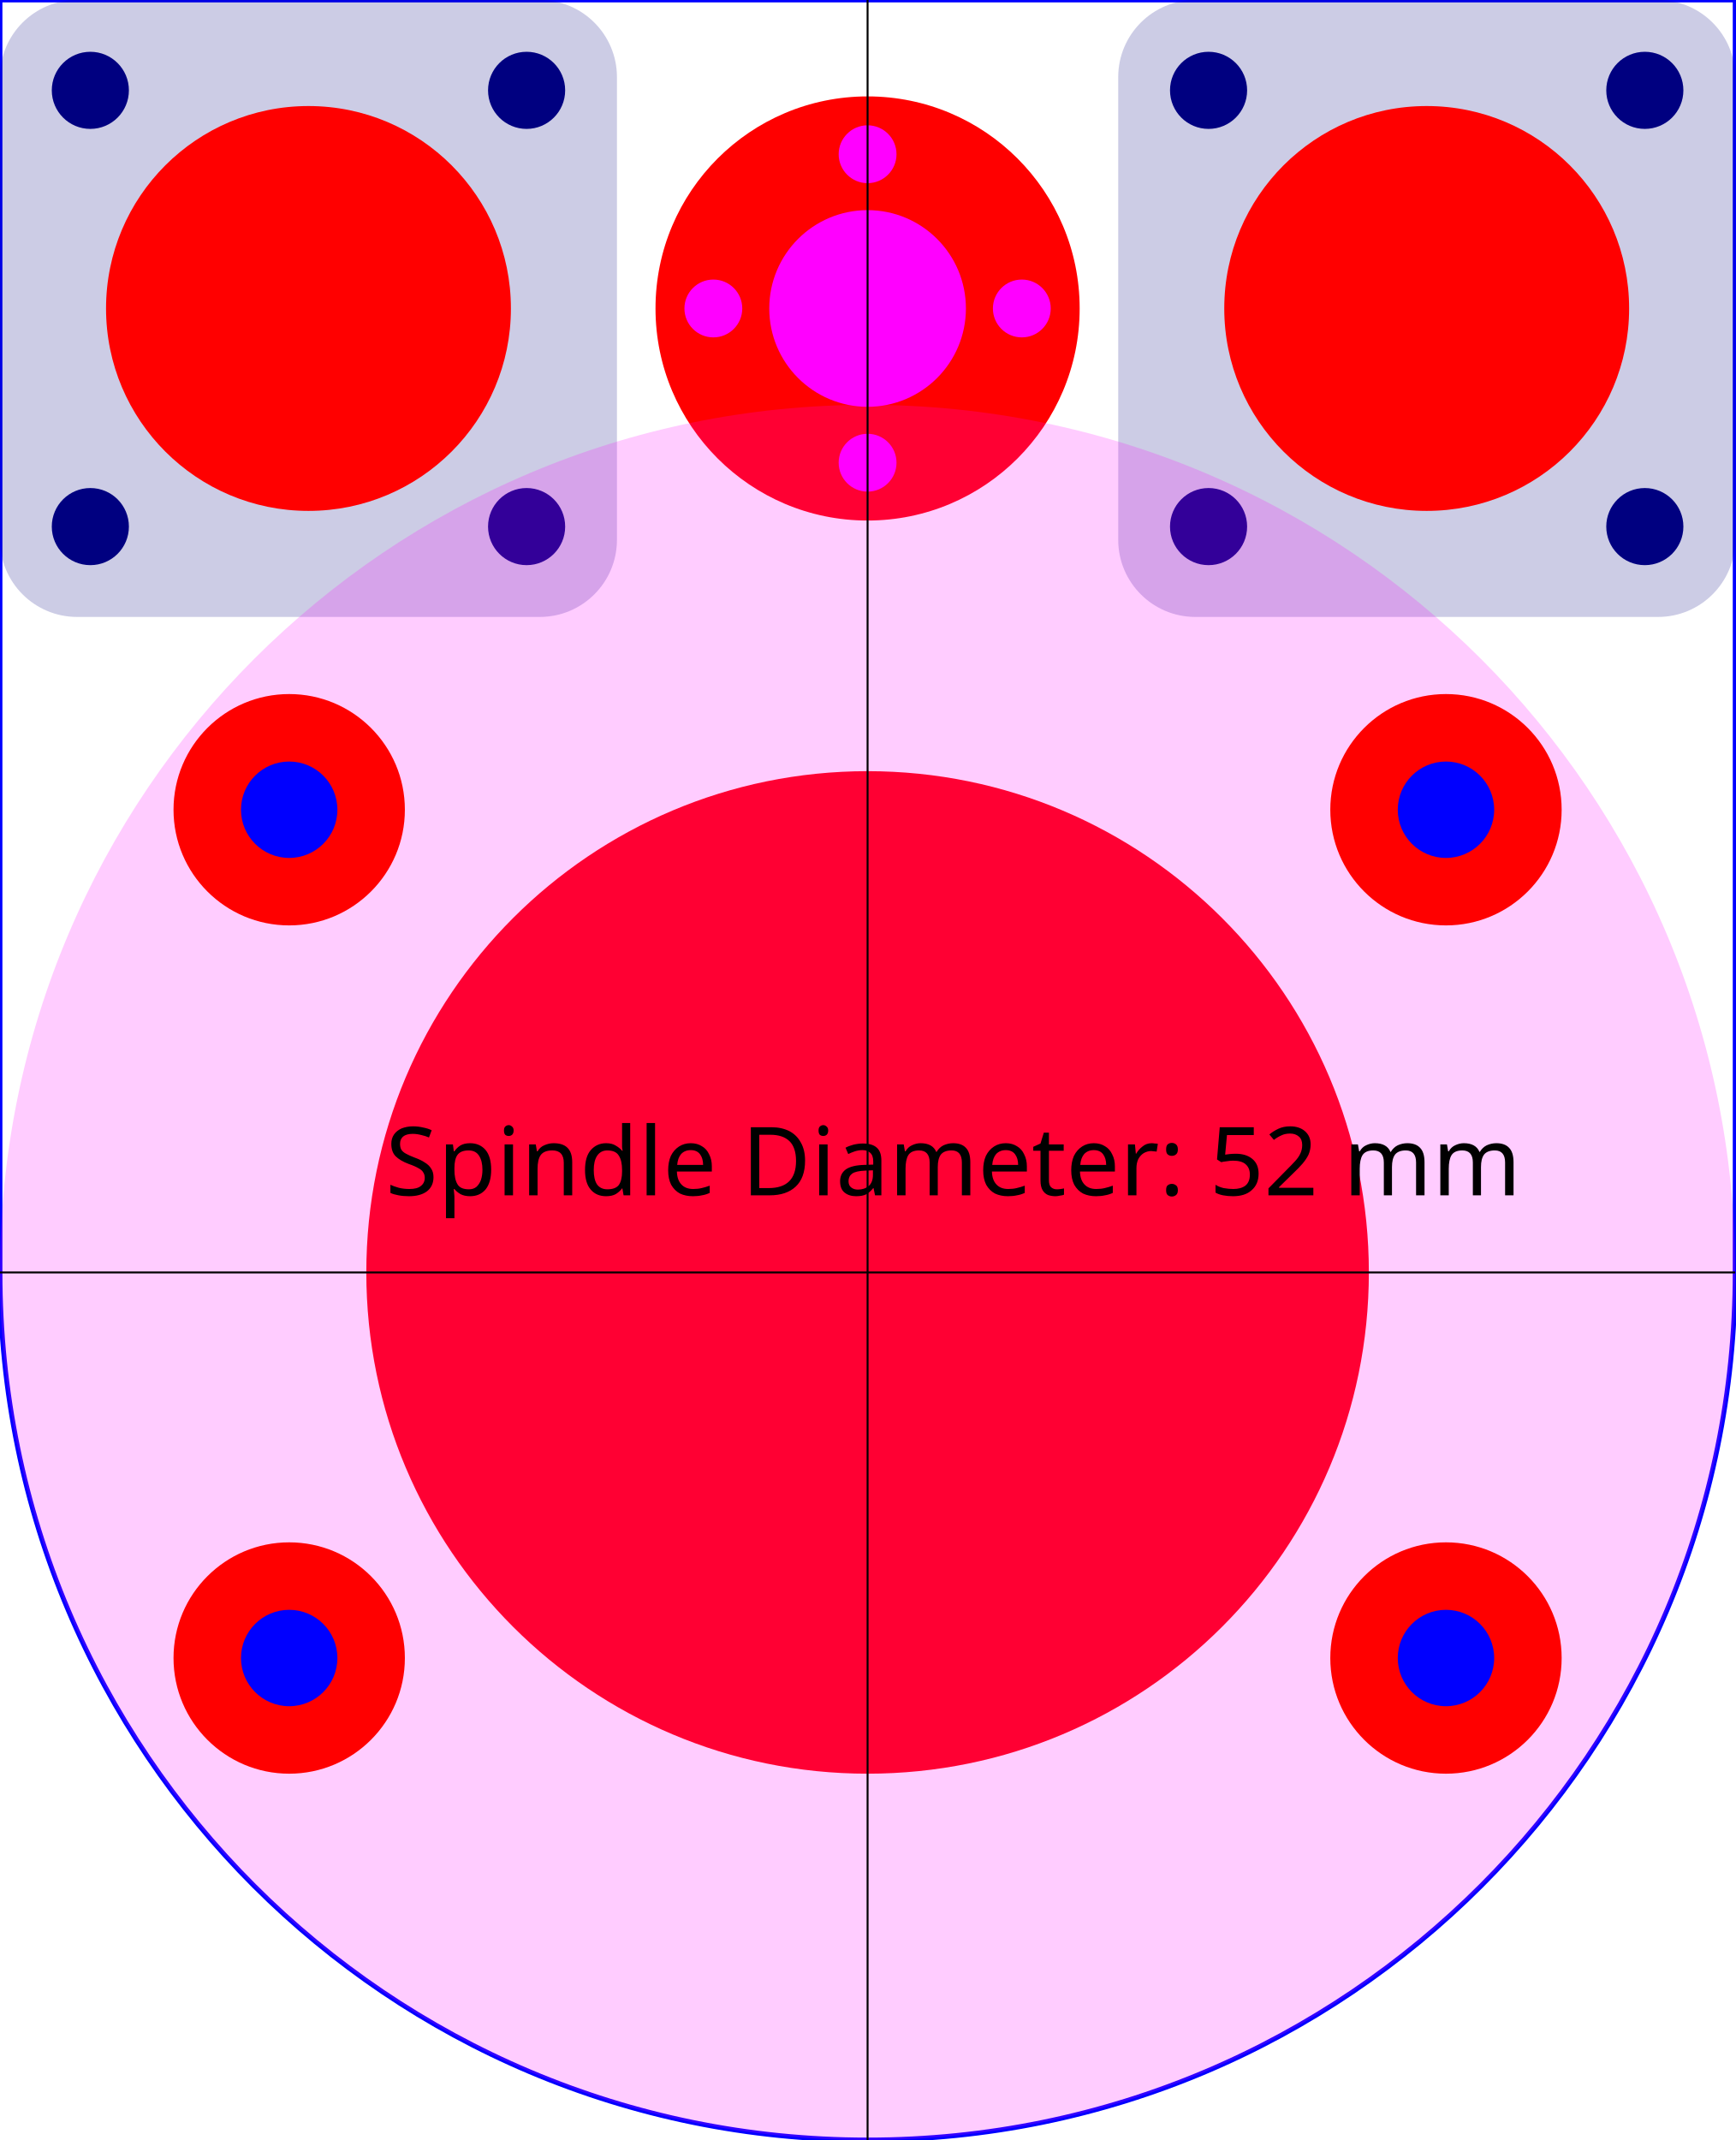
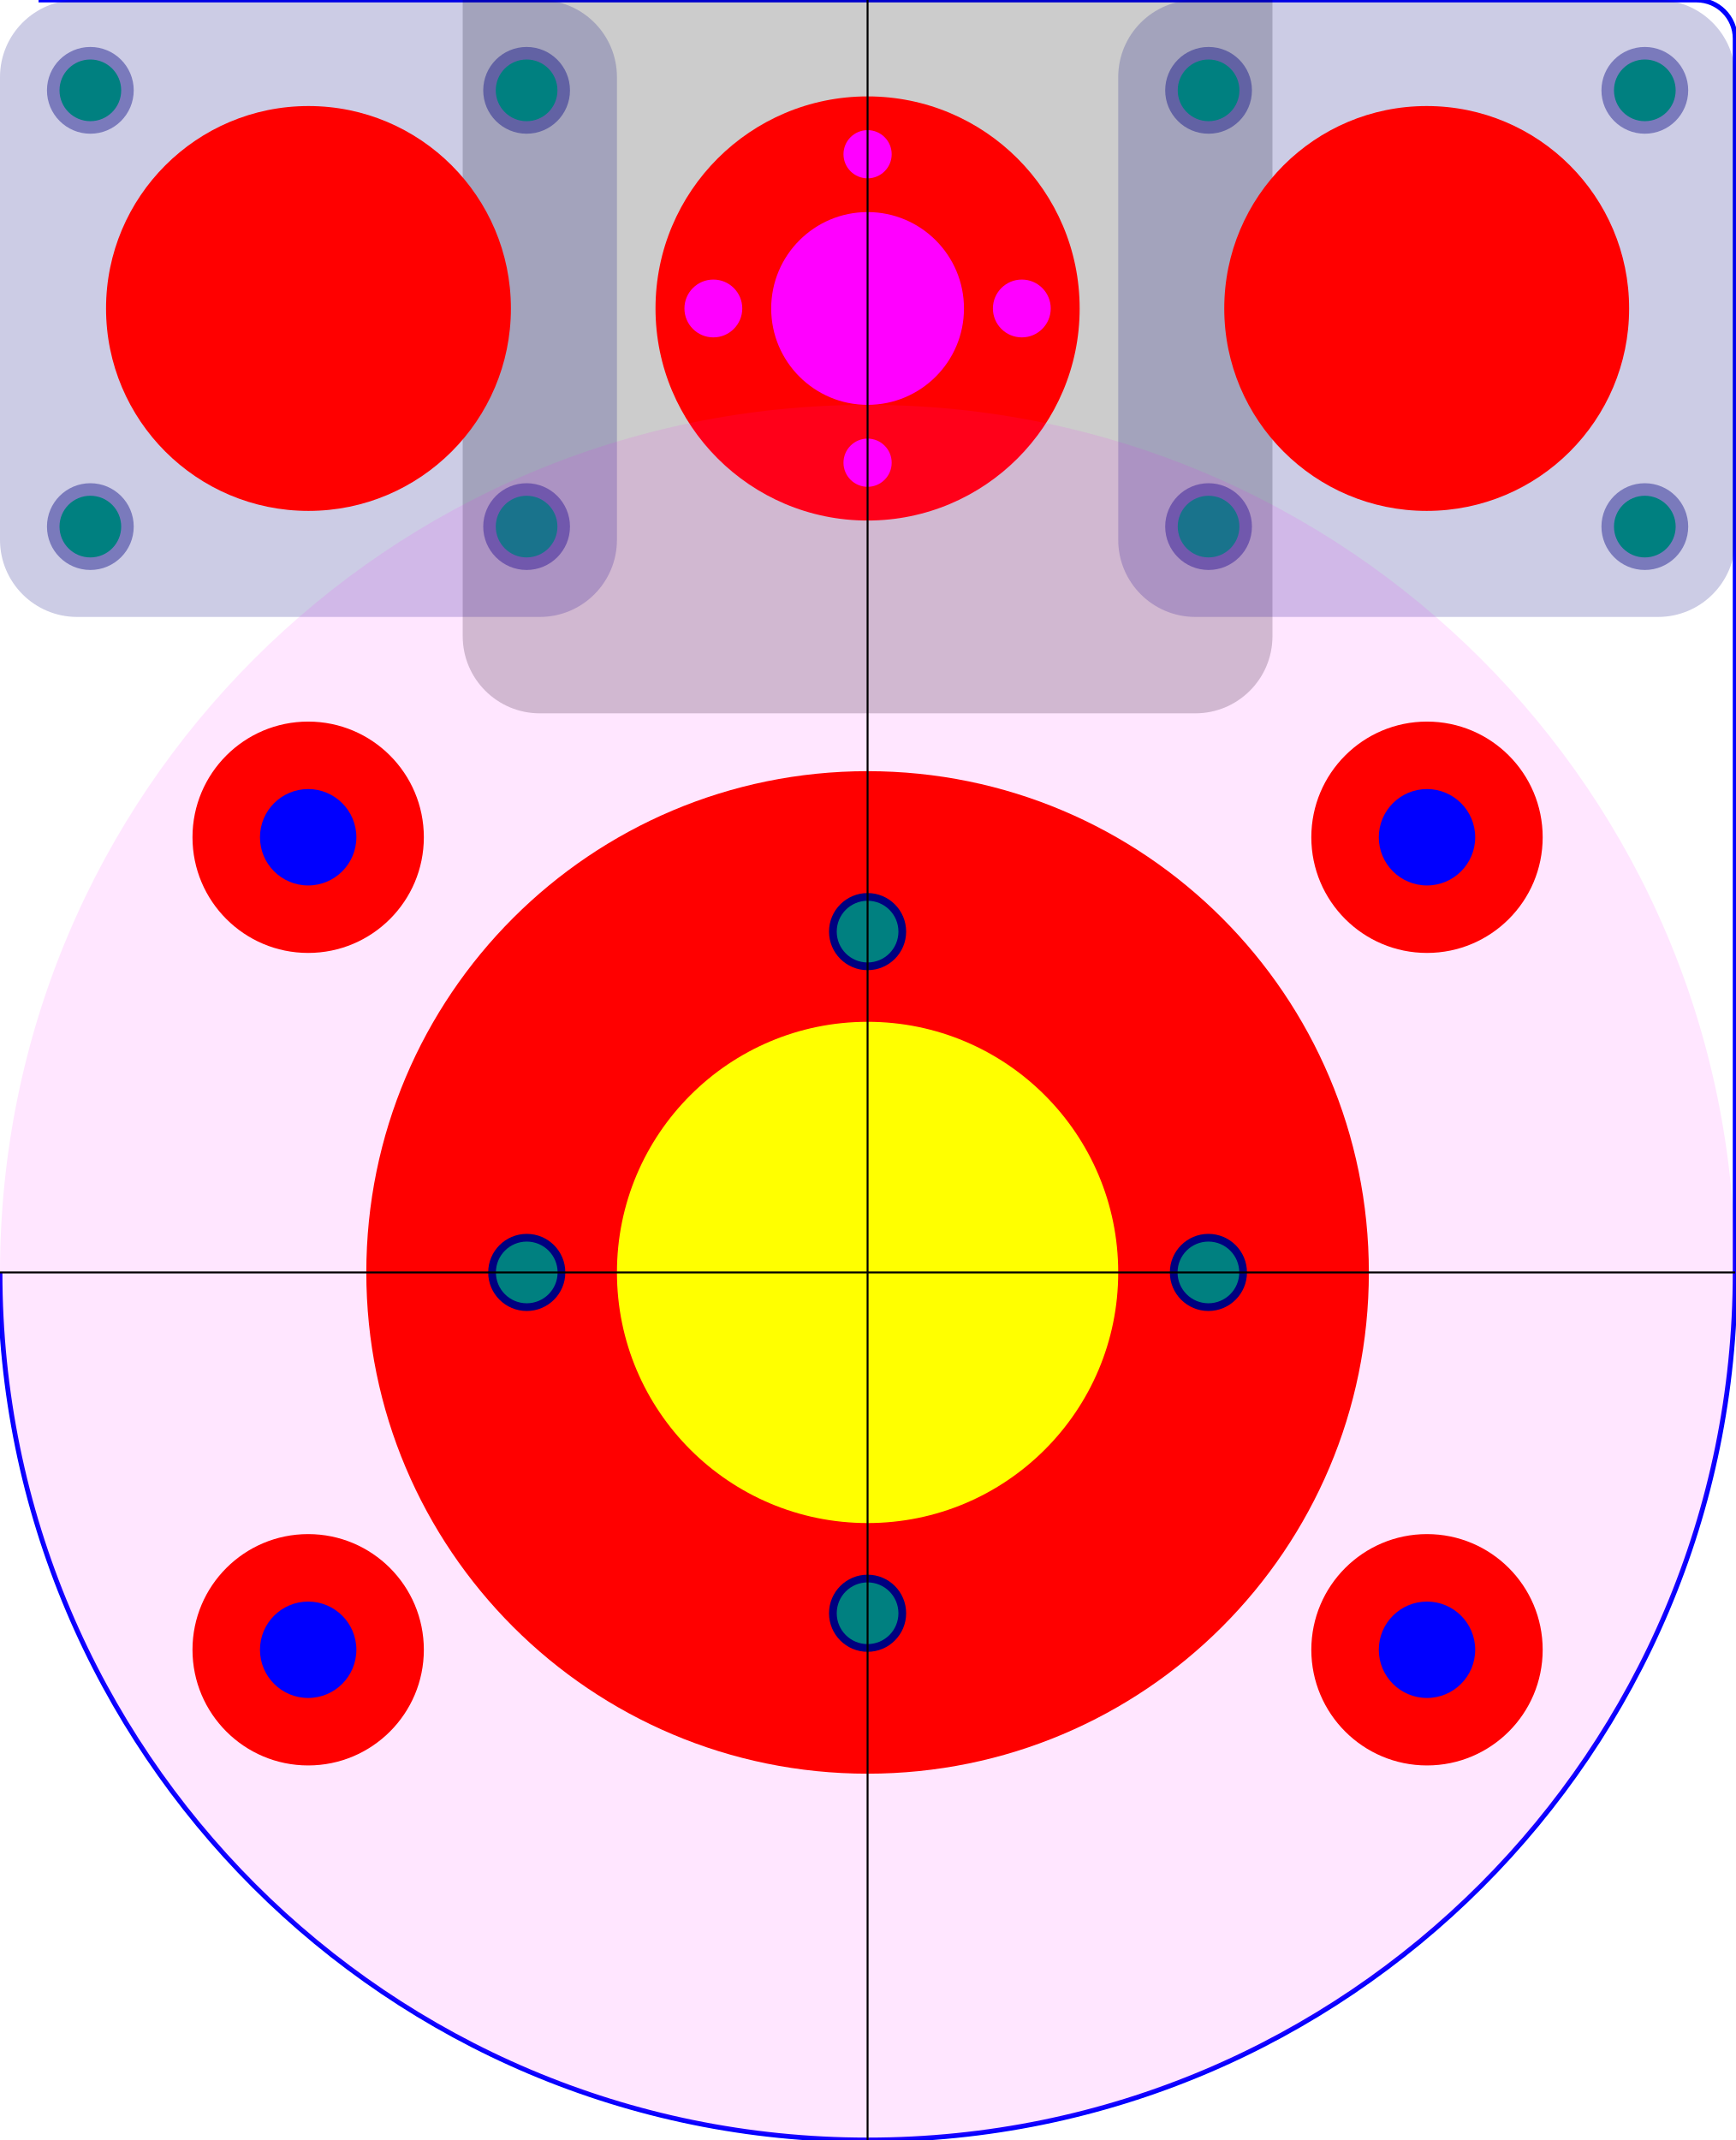
- <svg xmlns="http://www.w3.org/2000/svg" version="1.1" width="90mm" height="111mm" viewBox="0 0 90 111" id="spindle-D52">
+ <svg xmlns="http://www.w3.org/2000/svg" version="1.1" title="spindle-D52" width="90mm" height="111mm" viewBox="0 0 90 111" id="spindle-D52">
  <g id="layer1">
-     <path id="contour" d="M 0,0 l 90,0 l 0,66 a 45,45 0 0,1 -90,0 z" style="fill:none;stroke:#0000ff;stroke-width:0.25" />
-     <circle id="screw_central_hole" cx="45.000" cy="16.000" r="11.000" style="fill:#ff0000;fill-opacity:1" />
+     <path id="contour" d="M 2,0 l 86,0 a 2,2 0 0,1 2,2 l 0,64 a 45,45 0 0,1 -90,0" style="fill:none;stroke:#0000ff;stroke-width:0.25" />
+     <g id="layer_motor">
+       <rect width="42.000" height="42.000" x="24.000" y="-5.000" rx="4.000" ry="4.000" style="fill:#000000; fill-opacity:0.2" />
+     </g>
    <g id="backlash">
-       <circle id="backlash_item_hole" cx="45.000" cy="16.000" r="5.100" style="fill:#ff00ff;fill-opacity:1" />
-       <circle id="backlash_item_screw_3.0mm_E" cx="53.000" cy="16.000" r="1.500" style="fill:#ff00ff;fill-opacity:1" />
-       <circle id="backlash_item_screw_3.0mm_S" cx="45.000" cy="24.000" r="1.500" style="fill:#ff00ff;fill-opacity:1" />
-       <circle id="backlash_item_screw_3.0mm_W" cx="37.000" cy="16.000" r="1.500" style="fill:#ff00ff;fill-opacity:1" />
-       <circle id="backlash_item_screw_3.0mm_N" cx="45.000" cy="8.000" r="1.500" style="fill:#ff00ff;fill-opacity:1" />
+       <circle id="screw_central_hole" cx="45.000" cy="16.000" r="11.000" style="fill:#ff0000;fill-opacity:1" />
+       <circle id="backlash_item_hole" cx="45.000" cy="16.000" r="5.000" style="fill:#ff00ff;fill-opacity:1" />
+       <circle id="backlash_screw_M3_thread_hole_E" cx="45.000" cy="24.000" r="1.250" style="fill:#ff00ff;fill-opacity:1" />
+       <circle id="backlash_screw_M3_thread_hole_W" cx="45.000" cy="8.000" r="1.250" style="fill:#ff00ff;fill-opacity:1" />
+       <circle id="backlash_screw_M3_S" cx="53.000" cy="16.000" r="1.500" style="fill:#ff00ff;fill-opacity:1" />
+       <circle id="backlash_screw_M3_N" cx="37.000" cy="16.000" r="1.500" style="fill:#ff00ff;fill-opacity:1" />
    </g>
    <g id="bearing_1">
      <rect id="bearing_1_base" width="32.000" height="32.000" x="0.000" y="0.000" rx="4.000" ry="4.000" style="fill:#000080;fill-opacity:0.2" />
      <g id="bearing_1_items">
        <circle id="bearing_1_cylinder" cx="16.000" cy="16.000" r="10.500" style="fill:#ff0000;fill-opacity:1" />
-         <circle id="bearing_1_screw_4.0mm_SE" cx="27.314" cy="27.314" r="2.000" style="fill:#000080;fill-opacity:1" />
-         <circle id="bearing_1_screw_4.0mm_SW" cx="4.686" cy="27.314" r="2.000" style="fill:#000080;fill-opacity:1" />
-         <circle id="bearing_1_screw_4.0mm_NW" cx="4.686" cy="4.686" r="2.000" style="fill:#000080;fill-opacity:1" />
-         <circle id="bearing_1_screw_4.0mm_NE" cx="27.314" cy="4.686" r="2.000" style="fill:#000080;fill-opacity:1" />
+         <circle id="bearing_1_screw_hole_4.5mm_SE" cx="27.314" cy="27.314" r="2.250" style="fill:#000080;fill-opacity:0.4" />
+         <circle id="bearing_1_screw_hole_4.5mm_SW" cx="4.686" cy="27.314" r="2.250" style="fill:#000080;fill-opacity:0.4" />
+         <circle id="bearing_1_screw_hole_4.5mm_NW" cx="4.686" cy="4.686" r="2.250" style="fill:#000080;fill-opacity:0.4" />
+         <circle id="bearing_1_screw_hole_4.5mm_NE" cx="27.314" cy="4.686" r="2.250" style="fill:#000080;fill-opacity:0.4" />
+         <circle id="bearing_1_screw_4.0mm_SE" cx="27.314" cy="27.314" r="2.000" style="fill:#000080;fill-opacity:0" />
+         <circle id="bearing_1_screw_4.0mm_SW" cx="4.686" cy="27.314" r="2.000" style="fill:#000080;fill-opacity:0" />
+         <circle id="bearing_1_screw_4.0mm_NW" cx="4.686" cy="4.686" r="2.000" style="fill:#000080;fill-opacity:0" />
+         <circle id="bearing_1_screw_4.0mm_NE" cx="27.314" cy="4.686" r="2.000" style="fill:#000080;fill-opacity:0" />
+         <circle id="bearing_1_screw_gew_3.2mm_SE" cx="27.314" cy="27.314" r="1.600" style="fill:#008080;fill-opacity:1" />
+         <circle id="bearing_1_screw_gew_3.2mm_SW" cx="4.686" cy="27.314" r="1.600" style="fill:#008080;fill-opacity:1" />
+         <circle id="bearing_1_screw_gew_3.2mm_NW" cx="4.686" cy="4.686" r="1.600" style="fill:#008080;fill-opacity:1" />
+         <circle id="bearing_1_screw_gew_3.2mm_NE" cx="27.314" cy="4.686" r="1.600" style="fill:#008080;fill-opacity:1" />
      </g>
    </g>
    <g id="bearing_2">
      <rect id="bearing_2_base" width="32.000" height="32.000" x="58.000" y="0.000" rx="4.000" ry="4.000" style="fill:#000080;fill-opacity:0.2" />
      <g id="bearing_2_items">
        <circle id="bearing_2_cylinder" cx="74.000" cy="16.000" r="10.500" style="fill:#ff0000;fill-opacity:1" />
-         <circle id="bearing_2_screw_4.0mm_SE" cx="85.314" cy="27.314" r="2.000" style="fill:#000080;fill-opacity:1" />
-         <circle id="bearing_2_screw_4.0mm_SW" cx="62.686" cy="27.314" r="2.000" style="fill:#000080;fill-opacity:1" />
-         <circle id="bearing_2_screw_4.0mm_NW" cx="62.686" cy="4.686" r="2.000" style="fill:#000080;fill-opacity:1" />
-         <circle id="bearing_2_screw_4.0mm_NE" cx="85.314" cy="4.686" r="2.000" style="fill:#000080;fill-opacity:1" />
+         <circle id="bearing_2_screw_hole_4.5mm_SE" cx="85.314" cy="27.314" r="2.250" style="fill:#000080;fill-opacity:0.4" />
+         <circle id="bearing_2_screw_hole_4.5mm_SW" cx="62.686" cy="27.314" r="2.250" style="fill:#000080;fill-opacity:0.4" />
+         <circle id="bearing_2_screw_hole_4.5mm_NW" cx="62.686" cy="4.686" r="2.250" style="fill:#000080;fill-opacity:0.4" />
+         <circle id="bearing_2_screw_hole_4.5mm_NE" cx="85.314" cy="4.686" r="2.250" style="fill:#000080;fill-opacity:0.4" />
+         <circle id="bearing_2_screw_4.0mm_SE" cx="85.314" cy="27.314" r="2.000" style="fill:#000080;fill-opacity:0" />
+         <circle id="bearing_2_screw_4.0mm_SW" cx="62.686" cy="27.314" r="2.000" style="fill:#000080;fill-opacity:0" />
+         <circle id="bearing_2_screw_4.0mm_NW" cx="62.686" cy="4.686" r="2.000" style="fill:#000080;fill-opacity:0" />
+         <circle id="bearing_2_screw_4.0mm_NE" cx="85.314" cy="4.686" r="2.000" style="fill:#000080;fill-opacity:0" />
+         <circle id="bearing_2_screw_gew_3.2mm_SE" cx="85.314" cy="27.314" r="1.600" style="fill:#008080;fill-opacity:1" />
+         <circle id="bearing_2_screw_gew_3.2mm_SW" cx="62.686" cy="27.314" r="1.600" style="fill:#008080;fill-opacity:1" />
+         <circle id="bearing_2_screw_gew_3.2mm_NW" cx="62.686" cy="4.686" r="1.600" style="fill:#008080;fill-opacity:1" />
+         <circle id="bearing_2_screw_gew_3.2mm_NE" cx="85.314" cy="4.686" r="1.600" style="fill:#008080;fill-opacity:1" />
      </g>
    </g>
-     <circle id="spindle-hole" cx="45.000" cy="66.000" r="26.000" style="fill:#ff0000;fill-opacity:1.0" />
-     <circle id="large_circle_indicator" cx="45.000" cy="66.000" r="45.000" style="fill:#ff00ff;fill-opacity:0.2" />
-     <circle id="spacer_pocket_NW" cx="15.000" cy="42.000" r="6.000" style="fill:#ff0000;fill-opacity:1" />
-     <circle id="spacer_pocket_NE" cx="75.000" cy="42.000" r="6.000" style="fill:#ff0000;fill-opacity:1" />
-     <circle id="spacer_pocket_SW" cx="15.000" cy="86.000" r="6.000" style="fill:#ff0000;fill-opacity:1" />
-     <circle id="spacer_pocket_SE" cx="75.000" cy="86.000" r="6.000" style="fill:#ff0000;fill-opacity:1" />
-     <circle id="spacer_screw_5.0mm_NW" cx="15.000" cy="42.000" r="2.500" style="fill:#0000ff;fill-opacity:1" />
-     <circle id="spacer_screw_5.0mm_NE" cx="75.000" cy="42.000" r="2.500" style="fill:#0000ff;fill-opacity:1" />
-     <circle id="spacer_screw_5.0mm_SW" cx="15.000" cy="86.000" r="2.500" style="fill:#0000ff;fill-opacity:1" />
-     <circle id="spacer_screw_5.0mm_SE" cx="75.000" cy="86.000" r="2.500" style="fill:#0000ff;fill-opacity:1" />
-     <text id="legend" x="20.000" y="62.000" style="font-style:normal;font-weight:normal;font-size:4.939px;line-height:1.25;font-family:sans-serif;fill:#000000;fill-opacity:1;stroke:none;stroke-width:0.265">Spindle Diameter: 52 mm</text>
-     <path id="horizontal_line" d="M 0,66 L 90,66" style="fill:none;stroke:#000000;stroke-width:0.1" />
-     <path id="vertical_line" d="M 45,0 L 45,111" style="fill:none;stroke:#000000;stroke-width:0.1" />
+     <g id="spindle">
+       <circle id="large_circle_indicator" cx="45.000" cy="66.000" r="45.000" style="fill:#ff00ff;fill-opacity:0.1" />
+       <circle id="spindle-hole" cx="45.000" cy="66.000" r="26.000" style="fill:#ff0000;fill-opacity:1" />
+       <circle id="spindle-small-base" cx="45.000" cy="66.000" r="13.000" style="fill:#ffff00;fill-opacity:1" />
+       <circle id="spindle_screw_M4_NW" cx="45.000" cy="83.678" r="2.000" style="fill:#000080;fill-opacity:1" />
+       <circle id="spindle_screw_M4_NE" cx="62.678" cy="66.000" r="2.000" style="fill:#000080;fill-opacity:1" />
+       <circle id="spindle_screw_M4_SW" cx="27.322" cy="66.000" r="2.000" style="fill:#000080;fill-opacity:1" />
+       <circle id="spindle_screw_M4_SE" cx="45.000" cy="48.322" r="2.000" style="fill:#000080;fill-opacity:1" />
+       <circle id="spindle_screw_M4_thread_hole_NW" cx="45.000" cy="83.678" r="1.600" style="fill:#008080;fill-opacity:1" />
+       <circle id="spindle_screw_M4_thread_hole_NE" cx="62.678" cy="66.000" r="1.600" style="fill:#008080;fill-opacity:1" />
+       <circle id="spindle_screw_M4_thread_hole_SW" cx="27.322" cy="66.000" r="1.600" style="fill:#008080;fill-opacity:1" />
+       <circle id="spindle_screw_M4_thread_hole_SE" cx="45.000" cy="48.322" r="1.600" style="fill:#008080;fill-opacity:1" />
+     </g>
+     <g id="spacers">
+       <circle id="spacer_pocket_SW" cx="74.016" cy="85.572" r="6.000" style="fill:#ff0000;fill-opacity:1" />
+       <circle id="spacer_pocket_NW" cx="74.016" cy="43.428" r="6.000" style="fill:#ff0000;fill-opacity:1" />
+       <circle id="spacer_pocket_NE" cx="15.984" cy="43.428" r="6.000" style="fill:#ff0000;fill-opacity:1" />
+       <circle id="spacer_pocket_SE" cx="15.984" cy="85.572" r="6.000" style="fill:#ff0000;fill-opacity:1" />
+       <circle id="spacer_screw_hole_5.0mm_SW" cx="74.016" cy="85.572" r="2.500" style="fill:#0000ff;fill-opacity:1" />
+       <circle id="spacer_screw_hole_5.0mm_NW" cx="74.016" cy="43.428" r="2.500" style="fill:#0000ff;fill-opacity:1" />
+       <circle id="spacer_screw_hole_5.0mm_NE" cx="15.984" cy="43.428" r="2.500" style="fill:#0000ff;fill-opacity:1" />
+       <circle id="spacer_screw_hole_5.0mm_SE" cx="15.984" cy="85.572" r="2.500" style="fill:#0000ff;fill-opacity:1" />
+     </g>
+     <g id="lines">
+       <path id="horizontal_line" d="M 0,66 L 90,66" style="fill:none;stroke:#000000;stroke-width:0.1" />
+       <path id="vertical_line" d="M 45,0 L 45,111" style="fill:none;stroke:#000000;stroke-width:0.1" />
+     </g>
  </g>
</svg>
